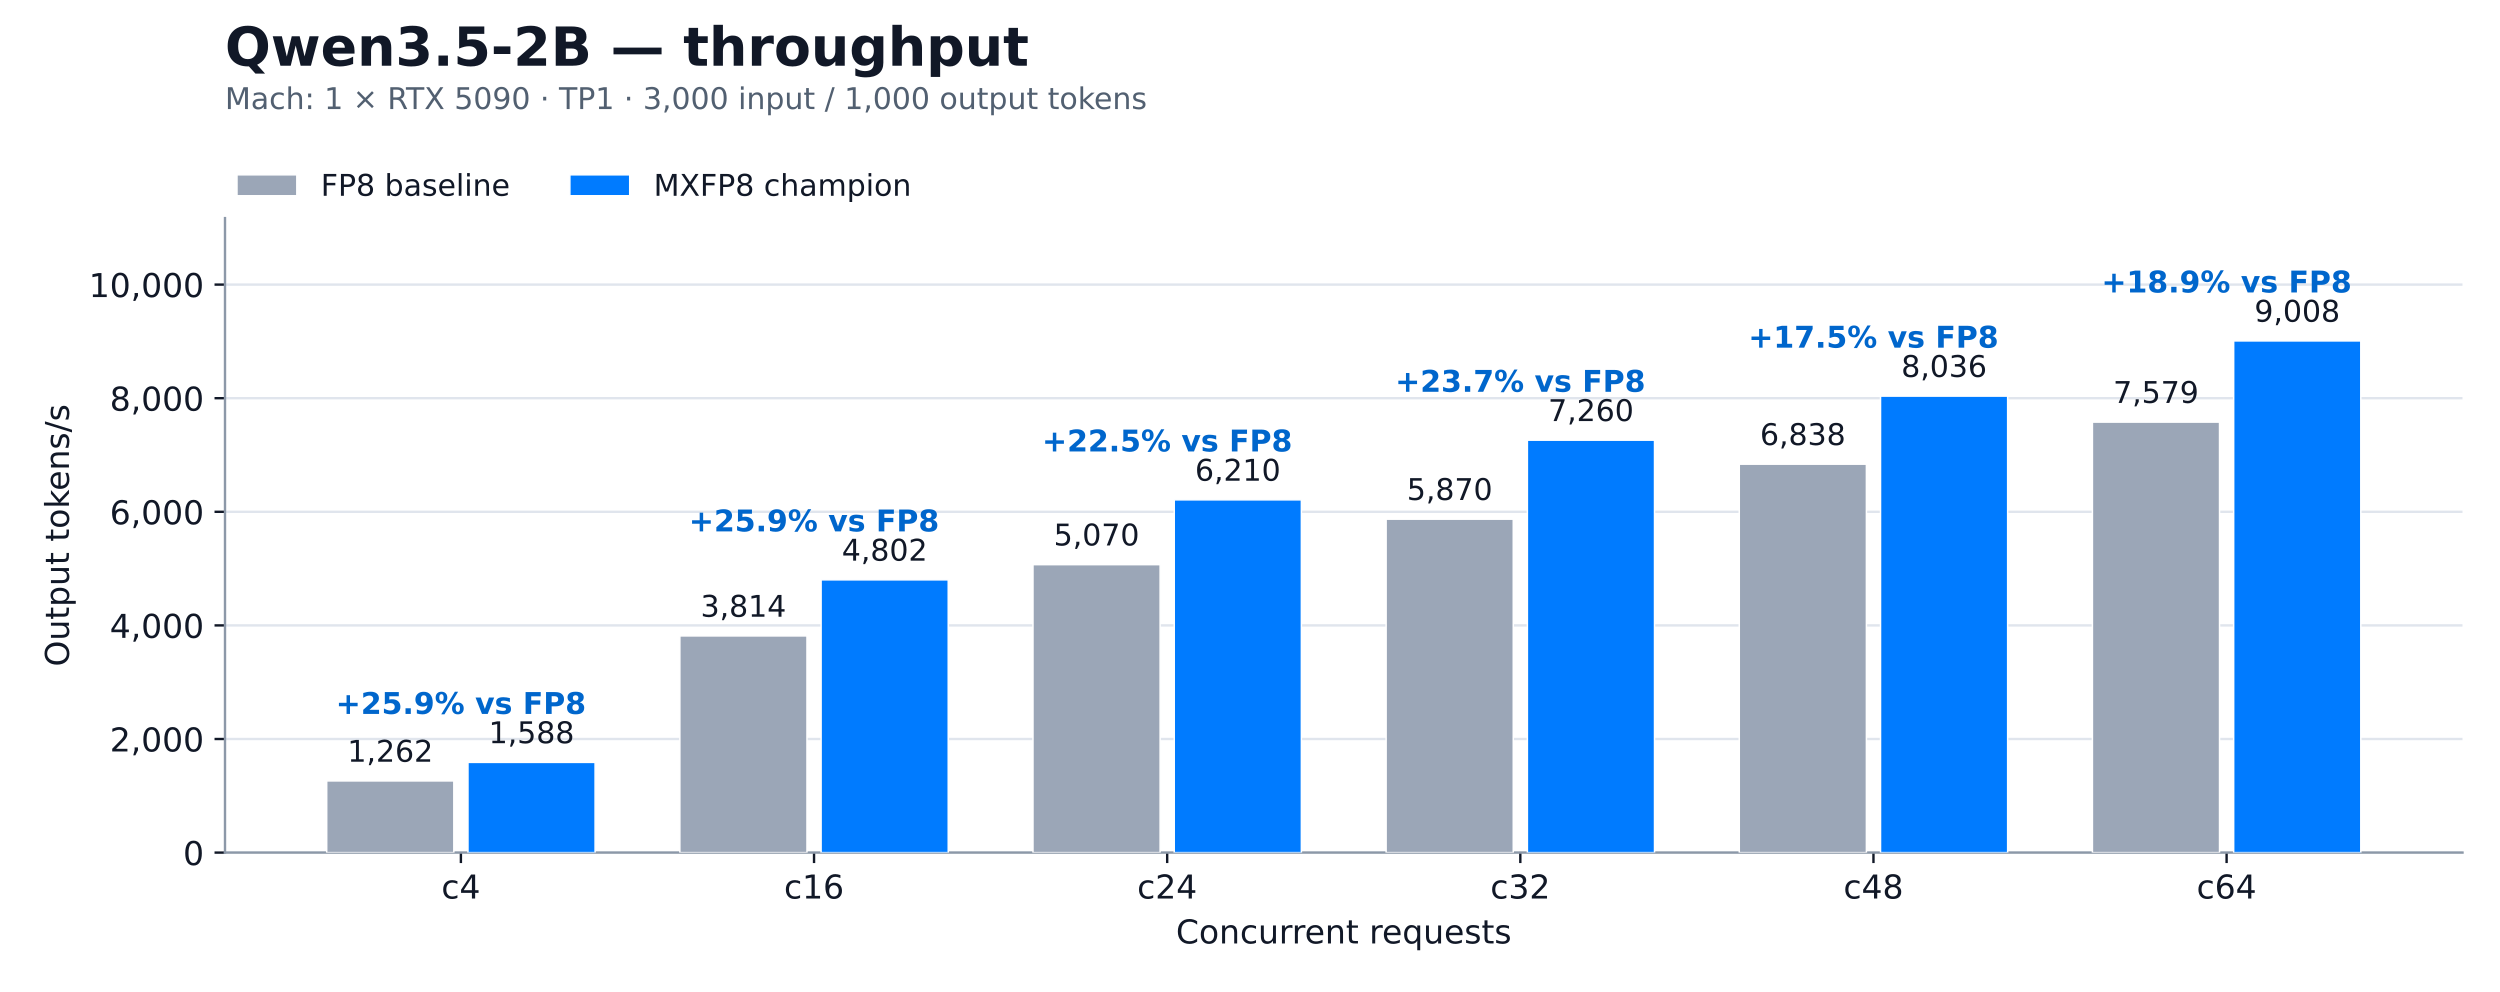
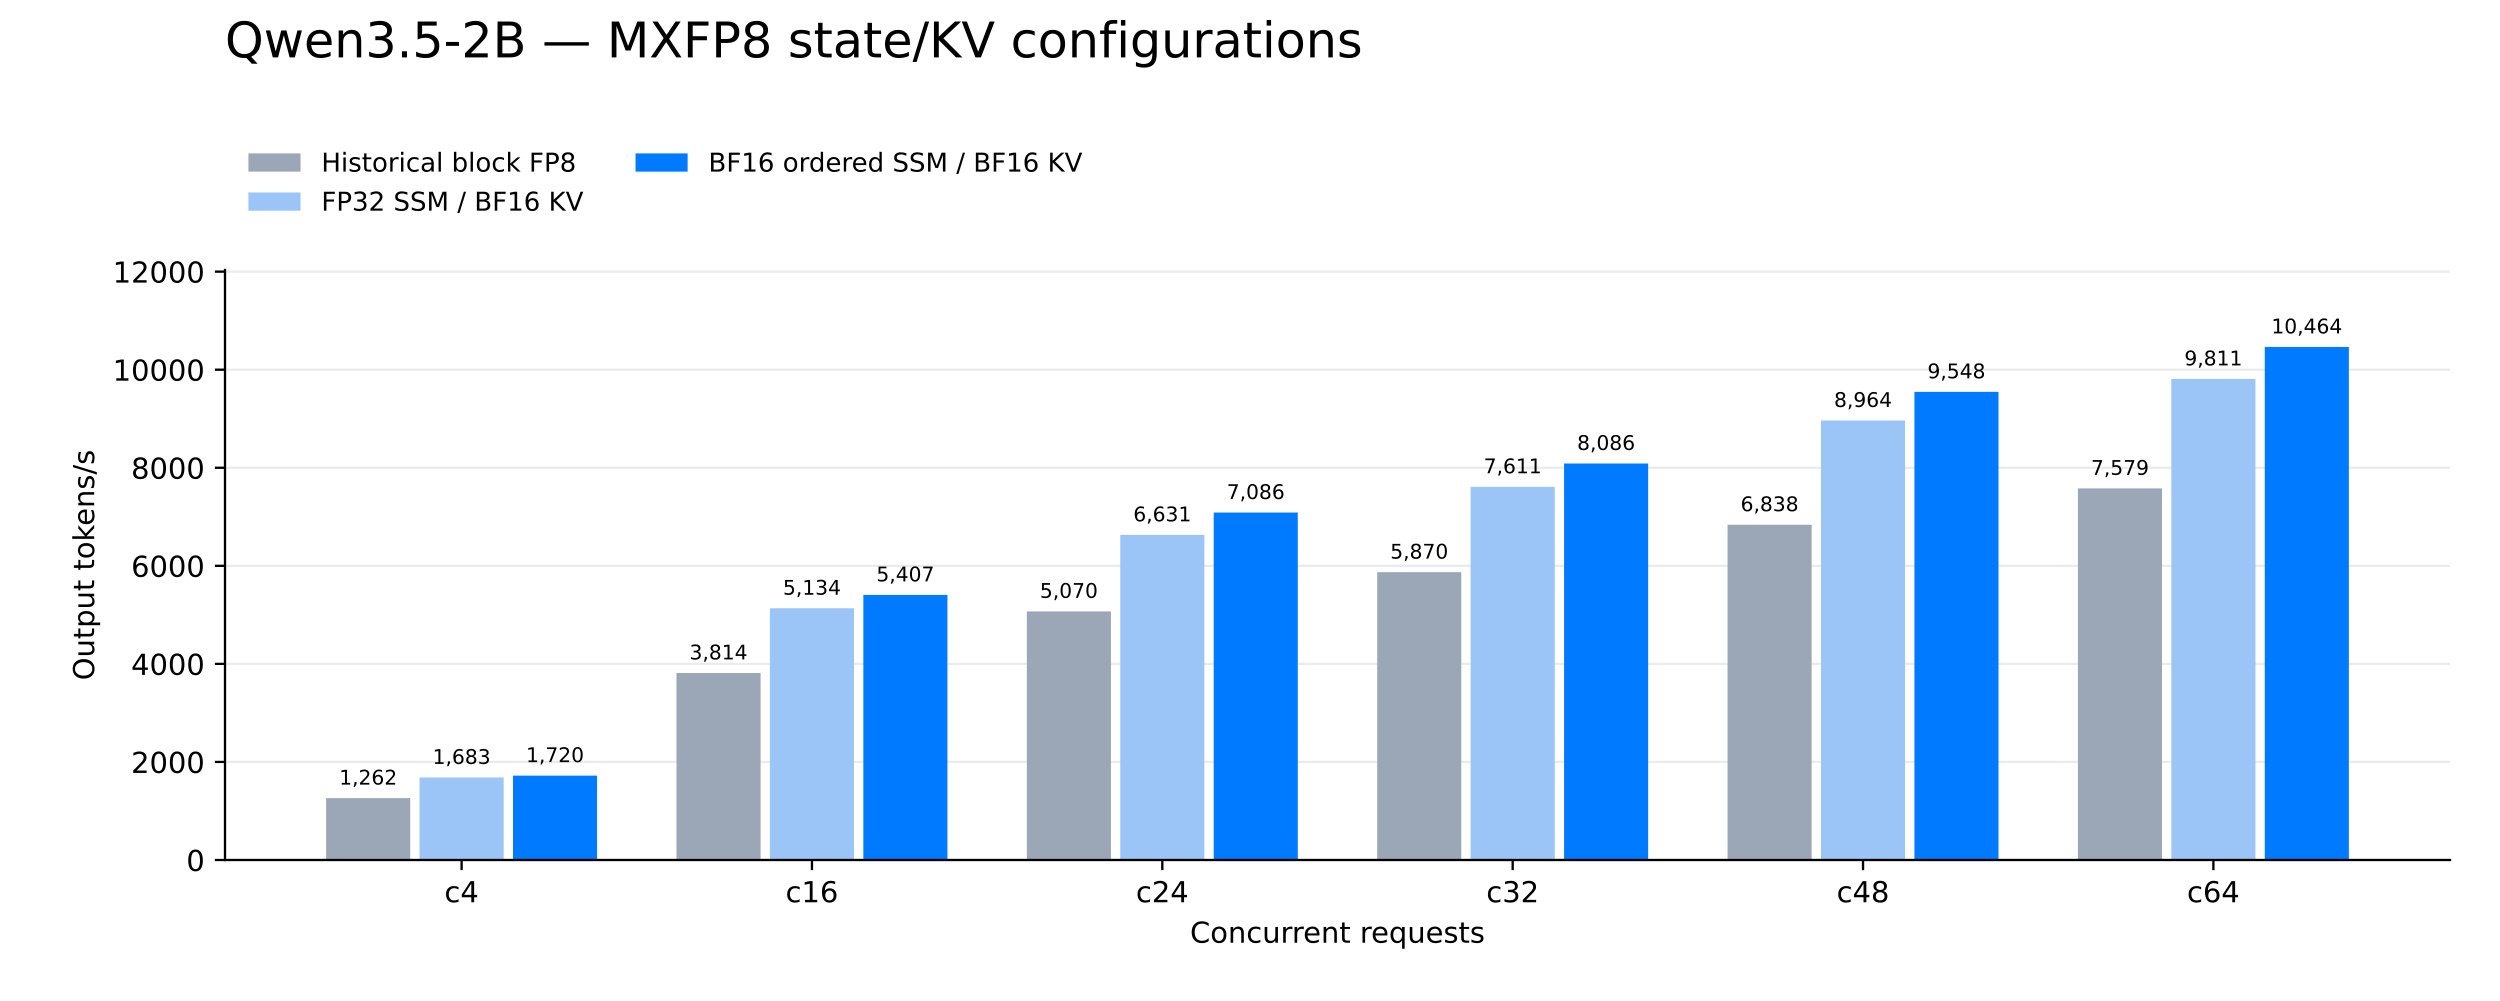
- <svg xmlns="http://www.w3.org/2000/svg" xmlns:xlink="http://www.w3.org/1999/xlink" width="835.2pt" height="331.2pt" viewBox="0 0 835.2 331.2" version="1.1">
+ <svg xmlns="http://www.w3.org/2000/svg" xmlns:xlink="http://www.w3.org/1999/xlink" width="864pt" height="345.6pt" viewBox="0 0 864 345.6" version="1.1">
  <defs>
    <style type="text/css">:root { --chart-background: #ffffff; --chart-text: #111827; --chart-muted: #526071; --chart-axis: #8c98a8; --chart-grid: #cfd7e3; --chart-fp8: #9ba6b7; --chart-nvfp4: #526279; --chart-default: #9bc4f7; --chart-full: #007bff; --chart-emphasis: #0066cc; --chart-interval: #354152; } @media (prefers-color-scheme: dark) { :root { --chart-background: #0d1117; --chart-text: #e6edf3; --chart-muted: #9da7b3; --chart-axis: #6e7681; --chart-grid: #30363d; --chart-fp8: #778394; --chart-nvfp4: #a2b0c3; --chart-default: #284f7d; --chart-full: #379bff; --chart-emphasis: #58a6ff; --chart-interval: #c9d1d9; } }
*{stroke-linejoin: round; stroke-linecap: butt}</style>
  </defs>
  <g id="figure_1">
    <g id="patch_1">
-       <path d="M 0 331.2 L 835.2 331.2 L 835.2 0 L 0 0 z " style="fill: var(--chart-background, #ffffff)" />
+       <path d="M 0 345.6 L 864 345.6 L 864 0 L 0 0 z " style="fill: var(--chart-background, #ffffff)" />
    </g>
    <g id="axes_1">
      <g id="patch_2">
-         <path d="M 75.168 284.832 L 822.672 284.832 L 822.672 72.864 L 75.168 72.864 z " style="fill: var(--chart-background, #ffffff)" />
+         <path d="M 77.76 297.216 L 846.72 297.216 L 846.72 93.312 L 77.76 93.312 z " style="fill: var(--chart-background, #ffffff)" />
      </g>
      <g id="matplotlib.axis_1">
        <g id="xtick_1">
          <g id="line2d_1">
            <defs>
-               <path id="mda2817284b" d="M 0 0 L 0 3.5 " style="stroke: var(--chart-text, #111827); stroke-width: 0.8" />
+               <path id="m0486b7d3eb" d="M 0 0 L 0 3.5 " style="stroke: #000000; stroke-width: 0.8" />
            </defs>
            <g>
-               <use xlink:href="#mda2817284b" x="153.977" y="284.832" style="fill: var(--chart-text, #111827); stroke: var(--chart-text, #111827); stroke-width: 0.8" />
+               <use xlink:href="#m0486b7d3eb" x="159.532" y="297.216" style="stroke: #000000; stroke-width: 0.8" />
            </g>
          </g>
          <g id="text_1">
-             <text style="font-size: 11px; font-family: 'DejaVu Sans'; text-anchor: middle; fill: var(--chart-text, #111827)" x="153.977" y="300.189" transform="rotate(-0 153.9768 300.1894)">c4</text>
+             <text style="font-size: 10px; font-family: 'DejaVu Sans'; text-anchor: middle" x="159.532" y="311.814" transform="rotate(-0 159.5316 311.8137)">c4</text>
          </g>
        </g>
        <g id="xtick_2">
          <g id="line2d_2">
            <g>
-               <use xlink:href="#mda2817284b" x="271.954" y="284.832" style="fill: var(--chart-text, #111827); stroke: var(--chart-text, #111827); stroke-width: 0.8" />
+               <use xlink:href="#m0486b7d3eb" x="280.615" y="297.216" style="stroke: #000000; stroke-width: 0.8" />
            </g>
          </g>
          <g id="text_2">
-             <text style="font-size: 11px; font-family: 'DejaVu Sans'; text-anchor: middle; fill: var(--chart-text, #111827)" x="271.954" y="300.189" transform="rotate(-0 271.9541 300.1894)">c16</text>
+             <text style="font-size: 10px; font-family: 'DejaVu Sans'; text-anchor: middle" x="280.615" y="311.814" transform="rotate(-0 280.615 311.8137)">c16</text>
          </g>
        </g>
        <g id="xtick_3">
          <g id="line2d_3">
            <g>
-               <use xlink:href="#mda2817284b" x="389.931" y="284.832" style="fill: var(--chart-text, #111827); stroke: var(--chart-text, #111827); stroke-width: 0.8" />
+               <use xlink:href="#m0486b7d3eb" x="401.698" y="297.216" style="stroke: #000000; stroke-width: 0.8" />
            </g>
          </g>
          <g id="text_3">
-             <text style="font-size: 11px; font-family: 'DejaVu Sans'; text-anchor: middle; fill: var(--chart-text, #111827)" x="389.931" y="300.189" transform="rotate(-0 389.9314 300.1894)">c24</text>
+             <text style="font-size: 10px; font-family: 'DejaVu Sans'; text-anchor: middle" x="401.698" y="311.814" transform="rotate(-0 401.6983 311.8137)">c24</text>
          </g>
        </g>
        <g id="xtick_4">
          <g id="line2d_4">
            <g>
-               <use xlink:href="#mda2817284b" x="507.909" y="284.832" style="fill: var(--chart-text, #111827); stroke: var(--chart-text, #111827); stroke-width: 0.8" />
+               <use xlink:href="#m0486b7d3eb" x="522.782" y="297.216" style="stroke: #000000; stroke-width: 0.8" />
            </g>
          </g>
          <g id="text_4">
-             <text style="font-size: 11px; font-family: 'DejaVu Sans'; text-anchor: middle; fill: var(--chart-text, #111827)" x="507.909" y="300.189" transform="rotate(-0 507.9086 300.1894)">c32</text>
+             <text style="font-size: 10px; font-family: 'DejaVu Sans'; text-anchor: middle" x="522.782" y="311.814" transform="rotate(-0 522.7817 311.8137)">c32</text>
          </g>
        </g>
        <g id="xtick_5">
          <g id="line2d_5">
            <g>
-               <use xlink:href="#mda2817284b" x="625.886" y="284.832" style="fill: var(--chart-text, #111827); stroke: var(--chart-text, #111827); stroke-width: 0.8" />
+               <use xlink:href="#m0486b7d3eb" x="643.865" y="297.216" style="stroke: #000000; stroke-width: 0.8" />
            </g>
          </g>
          <g id="text_5">
-             <text style="font-size: 11px; font-family: 'DejaVu Sans'; text-anchor: middle; fill: var(--chart-text, #111827)" x="625.886" y="300.189" transform="rotate(-0 625.8859 300.1894)">c48</text>
+             <text style="font-size: 10px; font-family: 'DejaVu Sans'; text-anchor: middle" x="643.865" y="311.814" transform="rotate(-0 643.865 311.8137)">c48</text>
          </g>
        </g>
        <g id="xtick_6">
          <g id="line2d_6">
            <g>
-               <use xlink:href="#mda2817284b" x="743.863" y="284.832" style="fill: var(--chart-text, #111827); stroke: var(--chart-text, #111827); stroke-width: 0.8" />
+               <use xlink:href="#m0486b7d3eb" x="764.948" y="297.216" style="stroke: #000000; stroke-width: 0.8" />
            </g>
          </g>
          <g id="text_6">
-             <text style="font-size: 11px; font-family: 'DejaVu Sans'; text-anchor: middle; fill: var(--chart-text, #111827)" x="743.863" y="300.189" transform="rotate(-0 743.8632 300.1894)">c64</text>
+             <text style="font-size: 10px; font-family: 'DejaVu Sans'; text-anchor: middle" x="764.948" y="311.814" transform="rotate(-0 764.9484 311.8137)">c64</text>
          </g>
        </g>
        <g id="text_7">
-           <text style="font-size: 11px; font-family: 'DejaVu Sans'; text-anchor: middle; fill: var(--chart-text, #111827)" x="448.92" y="315.189" transform="rotate(-0 448.92 315.1894)">Concurrent requests</text>
+           <text style="font-size: 10px; font-family: 'DejaVu Sans'; text-anchor: middle" x="462.24" y="325.814" transform="rotate(-0 462.24 325.8137)">Concurrent requests</text>
        </g>
      </g>
      <g id="matplotlib.axis_2">
        <g id="ytick_1">
          <g id="line2d_7">
-             <path d="M 75.168 284.832 L 822.672 284.832 " clip-path="url(#pee275df40e)" style="fill: none; stroke: var(--chart-grid, #cfd7e3); stroke-opacity: 0.65; stroke-width: 0.8; stroke-linecap: square" />
+             <path d="M 77.76 297.216 L 846.72 297.216 " clip-path="url(#pac6886d995)" style="fill: none; stroke: #b0b0b0; stroke-opacity: 0.25; stroke-width: 0.8; stroke-linecap: square" />
          </g>
          <g id="line2d_8">
            <defs>
-               <path id="mc57290aba8" d="M 0 0 L -3.5 0 " style="stroke: var(--chart-text, #111827); stroke-width: 0.8" />
+               <path id="mf60f5e8577" d="M 0 0 L -3.5 0 " style="stroke: #000000; stroke-width: 0.8" />
            </defs>
            <g>
-               <use xlink:href="#mc57290aba8" x="75.168" y="284.832" style="fill: var(--chart-text, #111827); stroke: var(--chart-text, #111827); stroke-width: 0.8" />
+               <use xlink:href="#mf60f5e8577" x="77.76" y="297.216" style="stroke: #000000; stroke-width: 0.8" />
            </g>
          </g>
          <g id="text_8">
-             <text style="font-size: 11px; font-family: 'DejaVu Sans'; text-anchor: end; fill: var(--chart-text, #111827)" x="68.168" y="289.011" transform="rotate(-0 68.168 289.0107)">0</text>
+             <text style="font-size: 10px; font-family: 'DejaVu Sans'; text-anchor: end" x="70.76" y="301.015" transform="rotate(-0 70.76 301.0148)">0</text>
          </g>
        </g>
        <g id="ytick_2">
          <g id="line2d_9">
-             <path d="M 75.168 246.88 L 822.672 246.88 " clip-path="url(#pee275df40e)" style="fill: none; stroke: var(--chart-grid, #cfd7e3); stroke-opacity: 0.65; stroke-width: 0.8; stroke-linecap: square" />
+             <path d="M 77.76 263.326 L 846.72 263.326 " clip-path="url(#pac6886d995)" style="fill: none; stroke: #b0b0b0; stroke-opacity: 0.25; stroke-width: 0.8; stroke-linecap: square" />
          </g>
          <g id="line2d_10">
            <g>
-               <use xlink:href="#mc57290aba8" x="75.168" y="246.88" style="fill: var(--chart-text, #111827); stroke: var(--chart-text, #111827); stroke-width: 0.8" />
+               <use xlink:href="#mf60f5e8577" x="77.76" y="263.326" style="stroke: #000000; stroke-width: 0.8" />
            </g>
          </g>
          <g id="text_9">
-             <text style="font-size: 11px; font-family: 'DejaVu Sans'; text-anchor: end; fill: var(--chart-text, #111827)" x="68.168" y="251.059" transform="rotate(-0 68.168 251.0588)">2,000</text>
+             <text style="font-size: 10px; font-family: 'DejaVu Sans'; text-anchor: end" x="70.76" y="267.124" transform="rotate(-0 70.76 267.1245)">2000</text>
          </g>
        </g>
        <g id="ytick_3">
          <g id="line2d_11">
-             <path d="M 75.168 208.928 L 822.672 208.928 " clip-path="url(#pee275df40e)" style="fill: none; stroke: var(--chart-grid, #cfd7e3); stroke-opacity: 0.65; stroke-width: 0.8; stroke-linecap: square" />
+             <path d="M 77.76 229.435 L 846.72 229.435 " clip-path="url(#pac6886d995)" style="fill: none; stroke: #b0b0b0; stroke-opacity: 0.25; stroke-width: 0.8; stroke-linecap: square" />
          </g>
          <g id="line2d_12">
            <g>
-               <use xlink:href="#mc57290aba8" x="75.168" y="208.928" style="fill: var(--chart-text, #111827); stroke: var(--chart-text, #111827); stroke-width: 0.8" />
+               <use xlink:href="#mf60f5e8577" x="77.76" y="229.435" style="stroke: #000000; stroke-width: 0.8" />
            </g>
          </g>
          <g id="text_10">
-             <text style="font-size: 11px; font-family: 'DejaVu Sans'; text-anchor: end; fill: var(--chart-text, #111827)" x="68.168" y="213.107" transform="rotate(-0 68.168 213.1069)">4,000</text>
+             <text style="font-size: 10px; font-family: 'DejaVu Sans'; text-anchor: end" x="70.76" y="233.234" transform="rotate(-0 70.76 233.2341)">4000</text>
          </g>
        </g>
        <g id="ytick_4">
          <g id="line2d_13">
-             <path d="M 75.168 170.976 L 822.672 170.976 " clip-path="url(#pee275df40e)" style="fill: none; stroke: var(--chart-grid, #cfd7e3); stroke-opacity: 0.65; stroke-width: 0.8; stroke-linecap: square" />
+             <path d="M 77.76 195.545 L 846.72 195.545 " clip-path="url(#pac6886d995)" style="fill: none; stroke: #b0b0b0; stroke-opacity: 0.25; stroke-width: 0.8; stroke-linecap: square" />
          </g>
          <g id="line2d_14">
            <g>
-               <use xlink:href="#mc57290aba8" x="75.168" y="170.976" style="fill: var(--chart-text, #111827); stroke: var(--chart-text, #111827); stroke-width: 0.8" />
+               <use xlink:href="#mf60f5e8577" x="77.76" y="195.545" style="stroke: #000000; stroke-width: 0.8" />
            </g>
          </g>
          <g id="text_11">
-             <text style="font-size: 11px; font-family: 'DejaVu Sans'; text-anchor: end; fill: var(--chart-text, #111827)" x="68.168" y="175.155" transform="rotate(-0 68.168 175.1549)">6,000</text>
+             <text style="font-size: 10px; font-family: 'DejaVu Sans'; text-anchor: end" x="70.76" y="199.344" transform="rotate(-0 70.76 199.3438)">6000</text>
          </g>
        </g>
        <g id="ytick_5">
          <g id="line2d_15">
-             <path d="M 75.168 133.024 L 822.672 133.024 " clip-path="url(#pee275df40e)" style="fill: none; stroke: var(--chart-grid, #cfd7e3); stroke-opacity: 0.65; stroke-width: 0.8; stroke-linecap: square" />
+             <path d="M 77.76 161.655 L 846.72 161.655 " clip-path="url(#pac6886d995)" style="fill: none; stroke: #b0b0b0; stroke-opacity: 0.25; stroke-width: 0.8; stroke-linecap: square" />
          </g>
          <g id="line2d_16">
            <g>
-               <use xlink:href="#mc57290aba8" x="75.168" y="133.024" style="fill: var(--chart-text, #111827); stroke: var(--chart-text, #111827); stroke-width: 0.8" />
+               <use xlink:href="#mf60f5e8577" x="77.76" y="161.655" style="stroke: #000000; stroke-width: 0.8" />
            </g>
          </g>
          <g id="text_12">
-             <text style="font-size: 11px; font-family: 'DejaVu Sans'; text-anchor: end; fill: var(--chart-text, #111827)" x="68.168" y="137.203" transform="rotate(-0 68.168 137.203)">8,000</text>
+             <text style="font-size: 10px; font-family: 'DejaVu Sans'; text-anchor: end" x="70.76" y="165.453" transform="rotate(-0 70.76 165.4534)">8000</text>
          </g>
        </g>
        <g id="ytick_6">
          <g id="line2d_17">
-             <path d="M 75.168 95.072 L 822.672 95.072 " clip-path="url(#pee275df40e)" style="fill: none; stroke: var(--chart-grid, #cfd7e3); stroke-opacity: 0.65; stroke-width: 0.8; stroke-linecap: square" />
+             <path d="M 77.76 127.764 L 846.72 127.764 " clip-path="url(#pac6886d995)" style="fill: none; stroke: #b0b0b0; stroke-opacity: 0.25; stroke-width: 0.8; stroke-linecap: square" />
          </g>
          <g id="line2d_18">
            <g>
-               <use xlink:href="#mc57290aba8" x="75.168" y="95.072" style="fill: var(--chart-text, #111827); stroke: var(--chart-text, #111827); stroke-width: 0.8" />
+               <use xlink:href="#mf60f5e8577" x="77.76" y="127.764" style="stroke: #000000; stroke-width: 0.8" />
            </g>
          </g>
          <g id="text_13">
-             <text style="font-size: 11px; font-family: 'DejaVu Sans'; text-anchor: end; fill: var(--chart-text, #111827)" x="68.168" y="99.251" transform="rotate(-0 68.168 99.25111)">10,000</text>
-           </g>
-         </g>
-         <g id="text_14">
-           <text style="font-size: 11px; font-family: 'DejaVu Sans'; text-anchor: middle; fill: var(--chart-text, #111827)" x="23.036" y="178.848" transform="rotate(-90 23.03573 178.848)">Output tokens/s</text>
+             <text style="font-size: 10px; font-family: 'DejaVu Sans'; text-anchor: end" x="70.76" y="131.563" transform="rotate(-0 70.76 131.5631)">10000</text>
+           </g>
+         </g>
+         <g id="ytick_7">
+           <g id="line2d_19">
+             <path d="M 77.76 93.874 L 846.72 93.874 " clip-path="url(#pac6886d995)" style="fill: none; stroke: #b0b0b0; stroke-opacity: 0.25; stroke-width: 0.8; stroke-linecap: square" />
+           </g>
+           <g id="line2d_20">
+             <g>
+               <use xlink:href="#mf60f5e8577" x="77.76" y="93.874" style="stroke: #000000; stroke-width: 0.8" />
+             </g>
+           </g>
+           <g id="text_14">
+             <text style="font-size: 10px; font-family: 'DejaVu Sans'; text-anchor: end" x="70.76" y="97.673" transform="rotate(-0 70.76 97.67276)">12000</text>
+           </g>
+         </g>
+         <g id="text_15">
+           <text style="font-size: 10px; font-family: 'DejaVu Sans'; text-anchor: middle" x="32.545" y="195.264" transform="rotate(-90 32.54516 195.264)">Output tokens/s</text>
        </g>
      </g>
      <g id="patch_3">
-         <path d="M 75.168 284.832 L 75.168 72.864 " style="fill: none; stroke: var(--chart-axis, #8c98a8); stroke-width: 0.8; stroke-linejoin: miter; stroke-linecap: square" />
+         <path d="M 112.713 297.216 L 141.773 297.216 L 141.773 275.833 L 112.713 275.833 z " clip-path="url(#pac6886d995)" style="fill: var(--chart-fp8, #9ba6b7)" />
      </g>
      <g id="patch_4">
-         <path d="M 75.168 284.832 L 822.672 284.832 " style="fill: none; stroke: var(--chart-axis, #8c98a8); stroke-width: 0.8; stroke-linejoin: miter; stroke-linecap: square" />
+         <path d="M 233.796 297.216 L 262.856 297.216 L 262.856 232.581 L 233.796 232.581 z " clip-path="url(#pac6886d995)" style="fill: var(--chart-fp8, #9ba6b7)" />
      </g>
      <g id="patch_5">
-         <path d="M 109.145 284.832 L 151.617 284.832 L 151.617 260.886 L 109.145 260.886 z " clip-path="url(#pee275df40e)" style="fill: var(--chart-fp8, #9ba6b7); stroke: var(--chart-background, #ffffff); stroke-width: 0.5; stroke-linejoin: miter" />
+         <path d="M 354.879 297.216 L 383.939 297.216 L 383.939 211.309 L 354.879 211.309 z " clip-path="url(#pac6886d995)" style="fill: var(--chart-fp8, #9ba6b7)" />
      </g>
      <g id="patch_6">
-         <path d="M 227.123 284.832 L 269.595 284.832 L 269.595 212.451 L 227.123 212.451 z " clip-path="url(#pee275df40e)" style="fill: var(--chart-fp8, #9ba6b7); stroke: var(--chart-background, #ffffff); stroke-width: 0.5; stroke-linejoin: miter" />
+         <path d="M 475.963 297.216 L 505.023 297.216 L 505.023 197.744 L 475.963 197.744 z " clip-path="url(#pac6886d995)" style="fill: var(--chart-fp8, #9ba6b7)" />
      </g>
      <g id="patch_7">
-         <path d="M 345.1 284.832 L 387.572 284.832 L 387.572 188.63 L 345.1 188.63 z " clip-path="url(#pee275df40e)" style="fill: var(--chart-fp8, #9ba6b7); stroke: var(--chart-background, #ffffff); stroke-width: 0.5; stroke-linejoin: miter" />
+         <path d="M 597.046 297.216 L 626.106 297.216 L 626.106 181.352 L 597.046 181.352 z " clip-path="url(#pac6886d995)" style="fill: var(--chart-fp8, #9ba6b7)" />
      </g>
      <g id="patch_8">
-         <path d="M 463.077 284.832 L 505.549 284.832 L 505.549 173.439 L 463.077 173.439 z " clip-path="url(#pee275df40e)" style="fill: var(--chart-fp8, #9ba6b7); stroke: var(--chart-background, #ffffff); stroke-width: 0.5; stroke-linejoin: miter" />
+         <path d="M 718.129 297.216 L 747.189 297.216 L 747.189 168.791 L 718.129 168.791 z " clip-path="url(#pac6886d995)" style="fill: var(--chart-fp8, #9ba6b7)" />
      </g>
      <g id="patch_9">
-         <path d="M 581.055 284.832 L 623.526 284.832 L 623.526 155.082 L 581.055 155.082 z " clip-path="url(#pee275df40e)" style="fill: var(--chart-fp8, #9ba6b7); stroke: var(--chart-background, #ffffff); stroke-width: 0.5; stroke-linejoin: miter" />
+         <path d="M 145.002 297.216 L 174.062 297.216 L 174.062 268.699 L 145.002 268.699 z " clip-path="url(#pac6886d995)" style="fill: var(--chart-default, #9bc4f7)" />
      </g>
      <g id="patch_10">
-         <path d="M 699.032 284.832 L 741.504 284.832 L 741.504 141.016 L 699.032 141.016 z " clip-path="url(#pee275df40e)" style="fill: var(--chart-fp8, #9ba6b7); stroke: var(--chart-background, #ffffff); stroke-width: 0.5; stroke-linejoin: miter" />
-       </g>
-       <g id="text_15">
-         <text style="font-size: 10px; font-family: 'DejaVu Sans'; text-anchor: middle; fill: var(--chart-text, #111827)" x="130.381" y="254.484" transform="rotate(-0 130.3814 254.484)">1,262</text>
+         <path d="M 266.085 297.216 L 295.145 297.216 L 295.145 210.215 L 266.085 210.215 z " clip-path="url(#pac6886d995)" style="fill: var(--chart-default, #9bc4f7)" />
+       </g>
+       <g id="patch_11">
+         <path d="M 387.168 297.216 L 416.228 297.216 L 416.228 184.85 L 387.168 184.85 z " clip-path="url(#pac6886d995)" style="fill: var(--chart-default, #9bc4f7)" />
+       </g>
+       <g id="patch_12">
+         <path d="M 508.252 297.216 L 537.312 297.216 L 537.312 168.247 L 508.252 168.247 z " clip-path="url(#pac6886d995)" style="fill: var(--chart-default, #9bc4f7)" />
+       </g>
+       <g id="patch_13">
+         <path d="M 629.335 297.216 L 658.395 297.216 L 658.395 145.327 L 629.335 145.327 z " clip-path="url(#pac6886d995)" style="fill: var(--chart-default, #9bc4f7)" />
+       </g>
+       <g id="patch_14">
+         <path d="M 750.418 297.216 L 779.478 297.216 L 779.478 130.963 L 750.418 130.963 z " clip-path="url(#pac6886d995)" style="fill: var(--chart-default, #9bc4f7)" />
+       </g>
+       <g id="patch_15">
+         <path d="M 177.291 297.216 L 206.351 297.216 L 206.351 268.062 L 177.291 268.062 z " clip-path="url(#pac6886d995)" style="fill: var(--chart-full, #007bff)" />
+       </g>
+       <g id="patch_16">
+         <path d="M 298.374 297.216 L 327.434 297.216 L 327.434 205.6 L 298.374 205.6 z " clip-path="url(#pac6886d995)" style="fill: var(--chart-full, #007bff)" />
+       </g>
+       <g id="patch_17">
+         <path d="M 419.457 297.216 L 448.517 297.216 L 448.517 177.139 L 419.457 177.139 z " clip-path="url(#pac6886d995)" style="fill: var(--chart-full, #007bff)" />
+       </g>
+       <g id="patch_18">
+         <path d="M 540.541 297.216 L 569.601 297.216 L 569.601 160.191 L 540.541 160.191 z " clip-path="url(#pac6886d995)" style="fill: var(--chart-full, #007bff)" />
+       </g>
+       <g id="patch_19">
+         <path d="M 661.624 297.216 L 690.684 297.216 L 690.684 135.425 L 661.624 135.425 z " clip-path="url(#pac6886d995)" style="fill: var(--chart-full, #007bff)" />
+       </g>
+       <g id="patch_20">
+         <path d="M 782.707 297.216 L 811.767 297.216 L 811.767 119.908 L 782.707 119.908 z " clip-path="url(#pac6886d995)" style="fill: var(--chart-full, #007bff)" />
+       </g>
+       <g id="patch_21">
+         <path d="M 77.76 297.216 L 77.76 93.312 " style="fill: none; stroke: #000000; stroke-width: 0.8; stroke-linejoin: miter; stroke-linecap: square" />
+       </g>
+       <g id="patch_22">
+         <path d="M 77.76 297.216 L 846.72 297.216 " style="fill: none; stroke: #000000; stroke-width: 0.8; stroke-linejoin: miter; stroke-linecap: square" />
      </g>
      <g id="text_16">
-         <text style="font-size: 10px; font-family: 'DejaVu Sans'; text-anchor: middle; fill: var(--chart-text, #111827)" x="248.359" y="206.049" transform="rotate(-0 248.3586 206.049)">3,814</text>
+         <text style="font-size: 7px; font-family: 'DejaVu Sans'; text-anchor: middle" x="127.243" y="271.151" transform="rotate(-0 127.2427 271.1514)">1,262</text>
      </g>
      <g id="text_17">
-         <text style="font-size: 10px; font-family: 'DejaVu Sans'; text-anchor: middle; fill: var(--chart-text, #111827)" x="366.336" y="182.228" transform="rotate(-0 366.3359 182.2277)">5,070</text>
+         <text style="font-size: 7px; font-family: 'DejaVu Sans'; text-anchor: middle" x="248.326" y="227.9" transform="rotate(-0 248.3261 227.8998)">3,814</text>
      </g>
      <g id="text_18">
-         <text style="font-size: 10px; font-family: 'DejaVu Sans'; text-anchor: middle; fill: var(--chart-text, #111827)" x="484.313" y="167.037" transform="rotate(-0 484.3132 167.0366)">5,870</text>
+         <text style="font-size: 7px; font-family: 'DejaVu Sans'; text-anchor: middle" x="369.409" y="206.628" transform="rotate(-0 369.4094 206.6278)">5,070</text>
      </g>
      <g id="text_19">
-         <text style="font-size: 10px; font-family: 'DejaVu Sans'; text-anchor: middle; fill: var(--chart-text, #111827)" x="602.29" y="148.68" transform="rotate(-0 602.2905 148.6797)">6,838</text>
+         <text style="font-size: 7px; font-family: 'DejaVu Sans'; text-anchor: middle" x="490.493" y="193.062" transform="rotate(-0 490.4928 193.0624)">5,870</text>
      </g>
      <g id="text_20">
-         <text style="font-size: 10px; font-family: 'DejaVu Sans'; text-anchor: middle; fill: var(--chart-text, #111827)" x="720.268" y="134.613" transform="rotate(-0 720.2677 134.6134)">7,579</text>
-       </g>
-       <g id="patch_11">
-         <path d="M 156.336 284.832 L 198.808 284.832 L 198.808 254.693 L 156.336 254.693 z " clip-path="url(#pee275df40e)" style="fill: var(--chart-full, #007bff); stroke: var(--chart-background, #ffffff); stroke-width: 0.5; stroke-linejoin: miter" />
-       </g>
-       <g id="patch_12">
-         <path d="M 274.314 284.832 L 316.785 284.832 L 316.785 193.71 L 274.314 193.71 z " clip-path="url(#pee275df40e)" style="fill: var(--chart-full, #007bff); stroke: var(--chart-background, #ffffff); stroke-width: 0.5; stroke-linejoin: miter" />
-       </g>
-       <g id="patch_13">
-         <path d="M 392.291 284.832 L 434.763 284.832 L 434.763 167 L 392.291 167 z " clip-path="url(#pee275df40e)" style="fill: var(--chart-full, #007bff); stroke: var(--chart-background, #ffffff); stroke-width: 0.5; stroke-linejoin: miter" />
-       </g>
-       <g id="patch_14">
-         <path d="M 510.268 284.832 L 552.74 284.832 L 552.74 147.067 L 510.268 147.067 z " clip-path="url(#pee275df40e)" style="fill: var(--chart-full, #007bff); stroke: var(--chart-background, #ffffff); stroke-width: 0.5; stroke-linejoin: miter" />
-       </g>
-       <g id="patch_15">
-         <path d="M 628.245 284.832 L 670.717 284.832 L 670.717 132.332 L 628.245 132.332 z " clip-path="url(#pee275df40e)" style="fill: var(--chart-full, #007bff); stroke: var(--chart-background, #ffffff); stroke-width: 0.5; stroke-linejoin: miter" />
-       </g>
-       <g id="patch_16">
-         <path d="M 746.223 284.832 L 788.695 284.832 L 788.695 113.89 L 746.223 113.89 z " clip-path="url(#pee275df40e)" style="fill: var(--chart-full, #007bff); stroke: var(--chart-background, #ffffff); stroke-width: 0.5; stroke-linejoin: miter" />
+         <text style="font-size: 7px; font-family: 'DejaVu Sans'; text-anchor: middle" x="611.576" y="176.67" transform="rotate(-0 611.5761 176.6701)">6,838</text>
      </g>
      <g id="text_21">
-         <text style="font-size: 10px; font-family: 'DejaVu Sans'; text-anchor: middle; fill: var(--chart-text, #111827)" x="177.572" y="248.291" transform="rotate(-0 177.5723 248.2907)">1,588</text>
+         <text style="font-size: 7px; font-family: 'DejaVu Sans'; text-anchor: middle" x="732.659" y="164.109" transform="rotate(-0 732.6595 164.1092)">7,579</text>
      </g>
      <g id="text_22">
-         <text style="font-size: 10px; font-family: 'DejaVu Sans'; text-anchor: middle; fill: var(--chart-text, #111827)" x="295.55" y="187.308" transform="rotate(-0 295.5495 187.3079)">4,802</text>
+         <text style="font-size: 7px; font-family: 'DejaVu Sans'; text-anchor: middle" x="159.532" y="264.017" transform="rotate(-0 159.5316 264.0174)">1,683</text>
      </g>
      <g id="text_23">
-         <text style="font-size: 10px; font-family: 'DejaVu Sans'; text-anchor: middle; fill: var(--chart-text, #111827)" x="413.527" y="160.598" transform="rotate(-0 413.5268 160.598)">6,210</text>
+         <text style="font-size: 7px; font-family: 'DejaVu Sans'; text-anchor: middle" x="280.615" y="205.533" transform="rotate(-0 280.615 205.5333)">5,134</text>
      </g>
      <g id="text_24">
-         <text style="font-size: 10px; font-family: 'DejaVu Sans'; text-anchor: middle; fill: var(--chart-text, #111827)" x="531.504" y="140.664" transform="rotate(-0 531.5041 140.6644)">7,260</text>
+         <text style="font-size: 7px; font-family: 'DejaVu Sans'; text-anchor: middle" x="401.698" y="180.168" transform="rotate(-0 401.6983 180.1684)">6,631</text>
      </g>
      <g id="text_25">
-         <text style="font-size: 10px; font-family: 'DejaVu Sans'; text-anchor: middle; fill: var(--chart-text, #111827)" x="649.481" y="125.93" transform="rotate(-0 649.4814 125.9299)">8,036</text>
+         <text style="font-size: 7px; font-family: 'DejaVu Sans'; text-anchor: middle" x="522.782" y="163.566" transform="rotate(-0 522.7817 163.5659)">7,611</text>
      </g>
      <g id="text_26">
-         <text style="font-size: 10px; font-family: 'DejaVu Sans'; text-anchor: middle; fill: var(--chart-text, #111827)" x="767.459" y="107.488" transform="rotate(-0 767.4586 107.4877)">9,008</text>
+         <text style="font-size: 7px; font-family: 'DejaVu Sans'; text-anchor: middle" x="643.865" y="140.645" transform="rotate(-0 643.865 140.6455)">8,964</text>
      </g>
      <g id="text_27">
-         <text style="font-weight: 700; font-size: 10px; font-family: 'DejaVu Sans'; text-anchor: middle; fill: var(--chart-emphasis, #0066cc)" x="153.977" y="238.512" transform="rotate(-0 153.9768 238.5122)">+25.9% vs FP8</text>
+         <text style="font-size: 7px; font-family: 'DejaVu Sans'; text-anchor: middle" x="764.948" y="126.281" transform="rotate(-0 764.9484 126.2814)">9,811</text>
      </g>
      <g id="text_28">
-         <text style="font-weight: 700; font-size: 10px; font-family: 'DejaVu Sans'; text-anchor: middle; fill: var(--chart-emphasis, #0066cc)" x="271.954" y="177.529" transform="rotate(-0 271.9541 177.5295)">+25.9% vs FP8</text>
+         <text style="font-size: 7px; font-family: 'DejaVu Sans'; text-anchor: middle" x="191.821" y="263.38" transform="rotate(-0 191.8205 263.3805)">1,720</text>
      </g>
      <g id="text_29">
-         <text style="font-weight: 700; font-size: 10px; font-family: 'DejaVu Sans'; text-anchor: middle; fill: var(--chart-emphasis, #0066cc)" x="389.931" y="150.82" transform="rotate(-0 389.9314 150.8195)">+22.5% vs FP8</text>
+         <text style="font-size: 7px; font-family: 'DejaVu Sans'; text-anchor: middle" x="312.904" y="200.918" transform="rotate(-0 312.9039 200.9185)">5,407</text>
      </g>
      <g id="text_30">
-         <text style="font-weight: 700; font-size: 10px; font-family: 'DejaVu Sans'; text-anchor: middle; fill: var(--chart-emphasis, #0066cc)" x="507.909" y="130.886" transform="rotate(-0 507.9086 130.8859)">+23.7% vs FP8</text>
+         <text style="font-size: 7px; font-family: 'DejaVu Sans'; text-anchor: middle" x="433.987" y="172.458" transform="rotate(-0 433.9872 172.4578)">7,086</text>
      </g>
      <g id="text_31">
-         <text style="font-weight: 700; font-size: 10px; font-family: 'DejaVu Sans'; text-anchor: middle; fill: var(--chart-emphasis, #0066cc)" x="625.886" y="116.151" transform="rotate(-0 625.8859 116.1515)">+17.5% vs FP8</text>
+         <text style="font-size: 7px; font-family: 'DejaVu Sans'; text-anchor: middle" x="555.071" y="155.509" transform="rotate(-0 555.0706 155.5091)">8,086</text>
      </g>
      <g id="text_32">
-         <text style="font-weight: 700; font-size: 10px; font-family: 'DejaVu Sans'; text-anchor: middle; fill: var(--chart-emphasis, #0066cc)" x="743.863" y="97.709" transform="rotate(-0 743.8632 97.70926)">+18.9% vs FP8</text>
+         <text style="font-size: 7px; font-family: 'DejaVu Sans'; text-anchor: middle" x="676.154" y="130.743" transform="rotate(-0 676.1539 130.7433)">9,548</text>
+       </g>
+       <g id="text_33">
+         <text style="font-size: 7px; font-family: 'DejaVu Sans'; text-anchor: middle" x="797.237" y="115.227" transform="rotate(-0 797.2373 115.2265)">10,464</text>
      </g>
      <g id="legend_1">
-         <g id="patch_17">
-           <path d="M 79.168 65.402 L 99.168 65.402 L 99.168 58.402 L 79.168 58.402 z " style="fill: var(--chart-fp8, #9ba6b7); stroke: var(--chart-background, #ffffff); stroke-width: 0.5; stroke-linejoin: miter" />
-         </g>
-         <g id="text_33">
-           <text style="font-size: 10px; font-family: 'DejaVu Sans'; text-anchor: start; fill: var(--chart-text, #111827)" x="107.168" y="65.402" transform="rotate(-0 107.168 65.40182)">FP8 baseline</text>
-         </g>
-         <g id="patch_18">
-           <path d="M 190.376 65.402 L 210.376 65.402 L 210.376 58.402 L 190.376 58.402 z " style="fill: var(--chart-full, #007bff); stroke: var(--chart-background, #ffffff); stroke-width: 0.5; stroke-linejoin: miter" />
+         <g id="patch_23">
+           <path d="M 85.86 59.314 L 103.86 59.314 L 103.86 53.014 L 85.86 53.014 z " style="fill: var(--chart-fp8, #9ba6b7)" />
        </g>
        <g id="text_34">
-           <text style="font-size: 10px; font-family: 'DejaVu Sans'; text-anchor: start; fill: var(--chart-text, #111827)" x="218.376" y="65.402" transform="rotate(-0 218.3758 65.40182)">MXFP8 champion</text>
+           <text style="font-size: 9px; font-family: 'DejaVu Sans'; text-anchor: start" x="111.06" y="59.314" transform="rotate(-0 111.06 59.31363)">Historical block FP8</text>
+         </g>
+         <g id="patch_24">
+           <path d="M 85.86 72.814 L 103.86 72.814 L 103.86 66.514 L 85.86 66.514 z " style="fill: var(--chart-default, #9bc4f7)" />
+         </g>
+         <g id="text_35">
+           <text style="font-size: 9px; font-family: 'DejaVu Sans'; text-anchor: start" x="111.06" y="72.814" transform="rotate(-0 111.06 72.81434)">FP32 SSM / BF16 KV</text>
+         </g>
+         <g id="patch_25">
+           <path d="M 219.644 59.314 L 237.644 59.314 L 237.644 53.014 L 219.644 53.014 z " style="fill: var(--chart-full, #007bff)" />
+         </g>
+         <g id="text_36">
+           <text style="font-size: 9px; font-family: 'DejaVu Sans'; text-anchor: start" x="244.844" y="59.314" transform="rotate(-0 244.8436 59.31363)">BF16 ordered SSM / BF16 KV</text>
        </g>
      </g>
    </g>
-     <g id="text_35">
-       <text style="font-weight: 700; font-size: 18px; font-family: 'DejaVu Sans'; text-anchor: start; fill: var(--chart-text, #111827)" x="75.168" y="21.957" transform="rotate(-0 75.168 21.95719)">Qwen3.5-2B — throughput</text>
-     </g>
-     <g id="text_36">
-       <text style="font-size: 10px; font-family: 'DejaVu Sans'; text-anchor: start; fill: var(--chart-muted, #526071)" x="75.168" y="36.432" transform="rotate(-0 75.168 36.432)">Mach: 1 × RTX 5090 · TP1 · 3,000 input / 1,000 output tokens</text>
+     <g id="text_37">
+       <text style="font-size: 17px; font-family: 'DejaVu Sans'; text-anchor: start" x="77.76" y="19.829" transform="rotate(-0 77.76 19.82934)">Qwen3.5-2B — MXFP8 state/KV configurations</text>
    </g>
  </g>
  <defs>
-     <clipPath id="pee275df40e">
-       <rect x="75.168" y="72.864" width="747.504" height="211.968" />
+     <clipPath id="pac6886d995">
+       <rect x="77.76" y="93.312" width="768.96" height="203.904" />
    </clipPath>
  </defs>
</svg>
